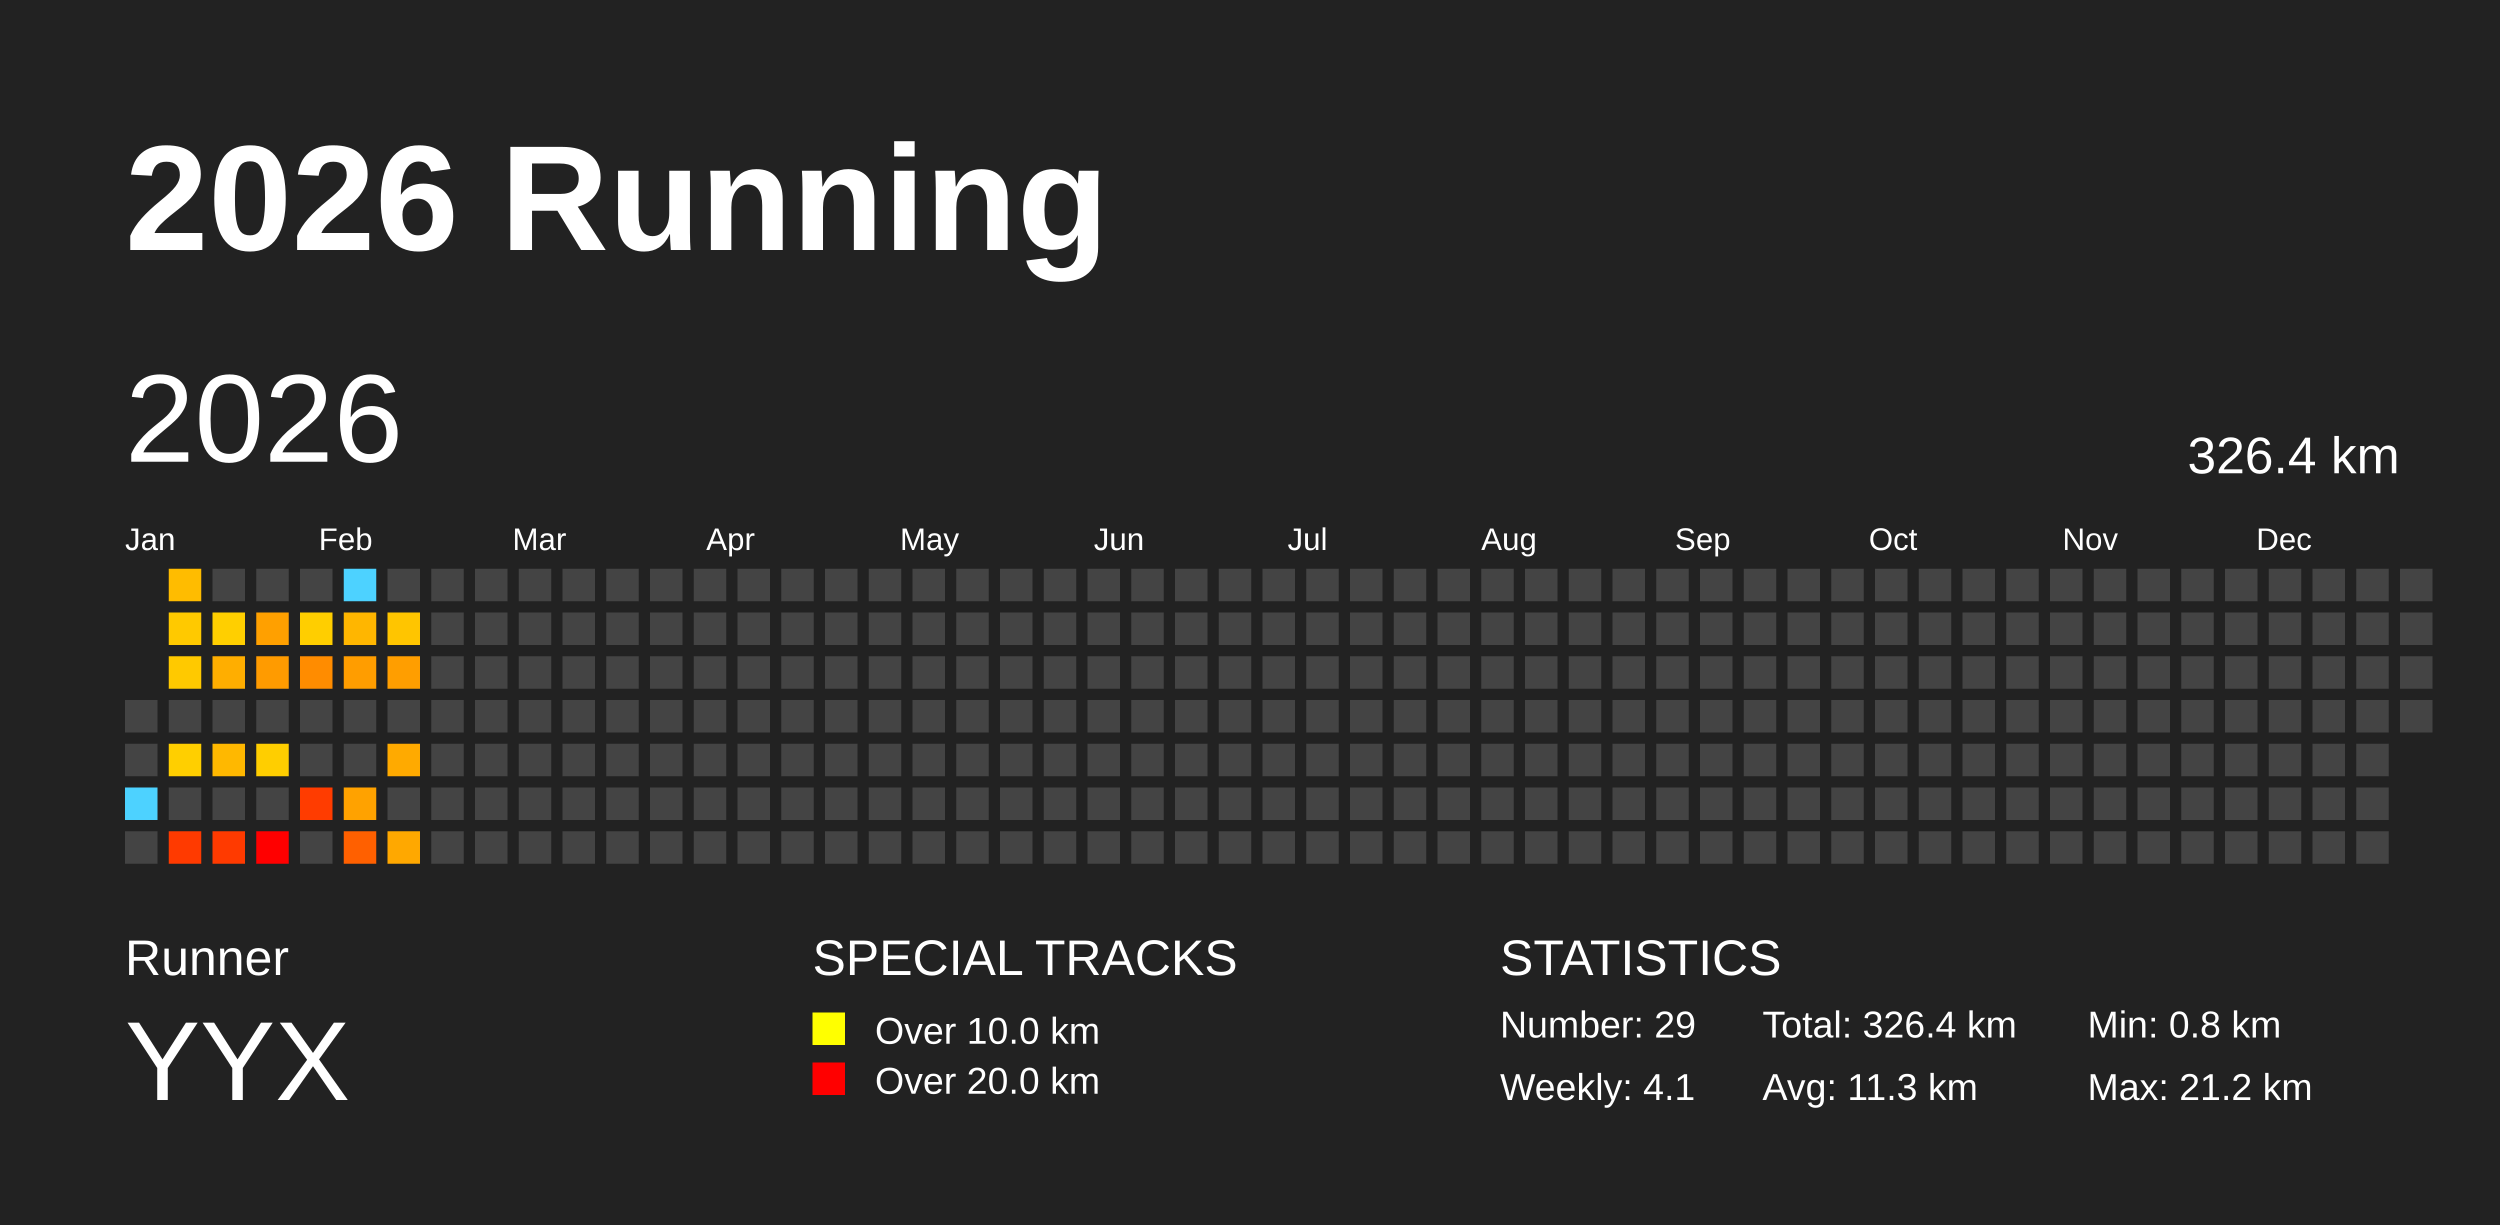
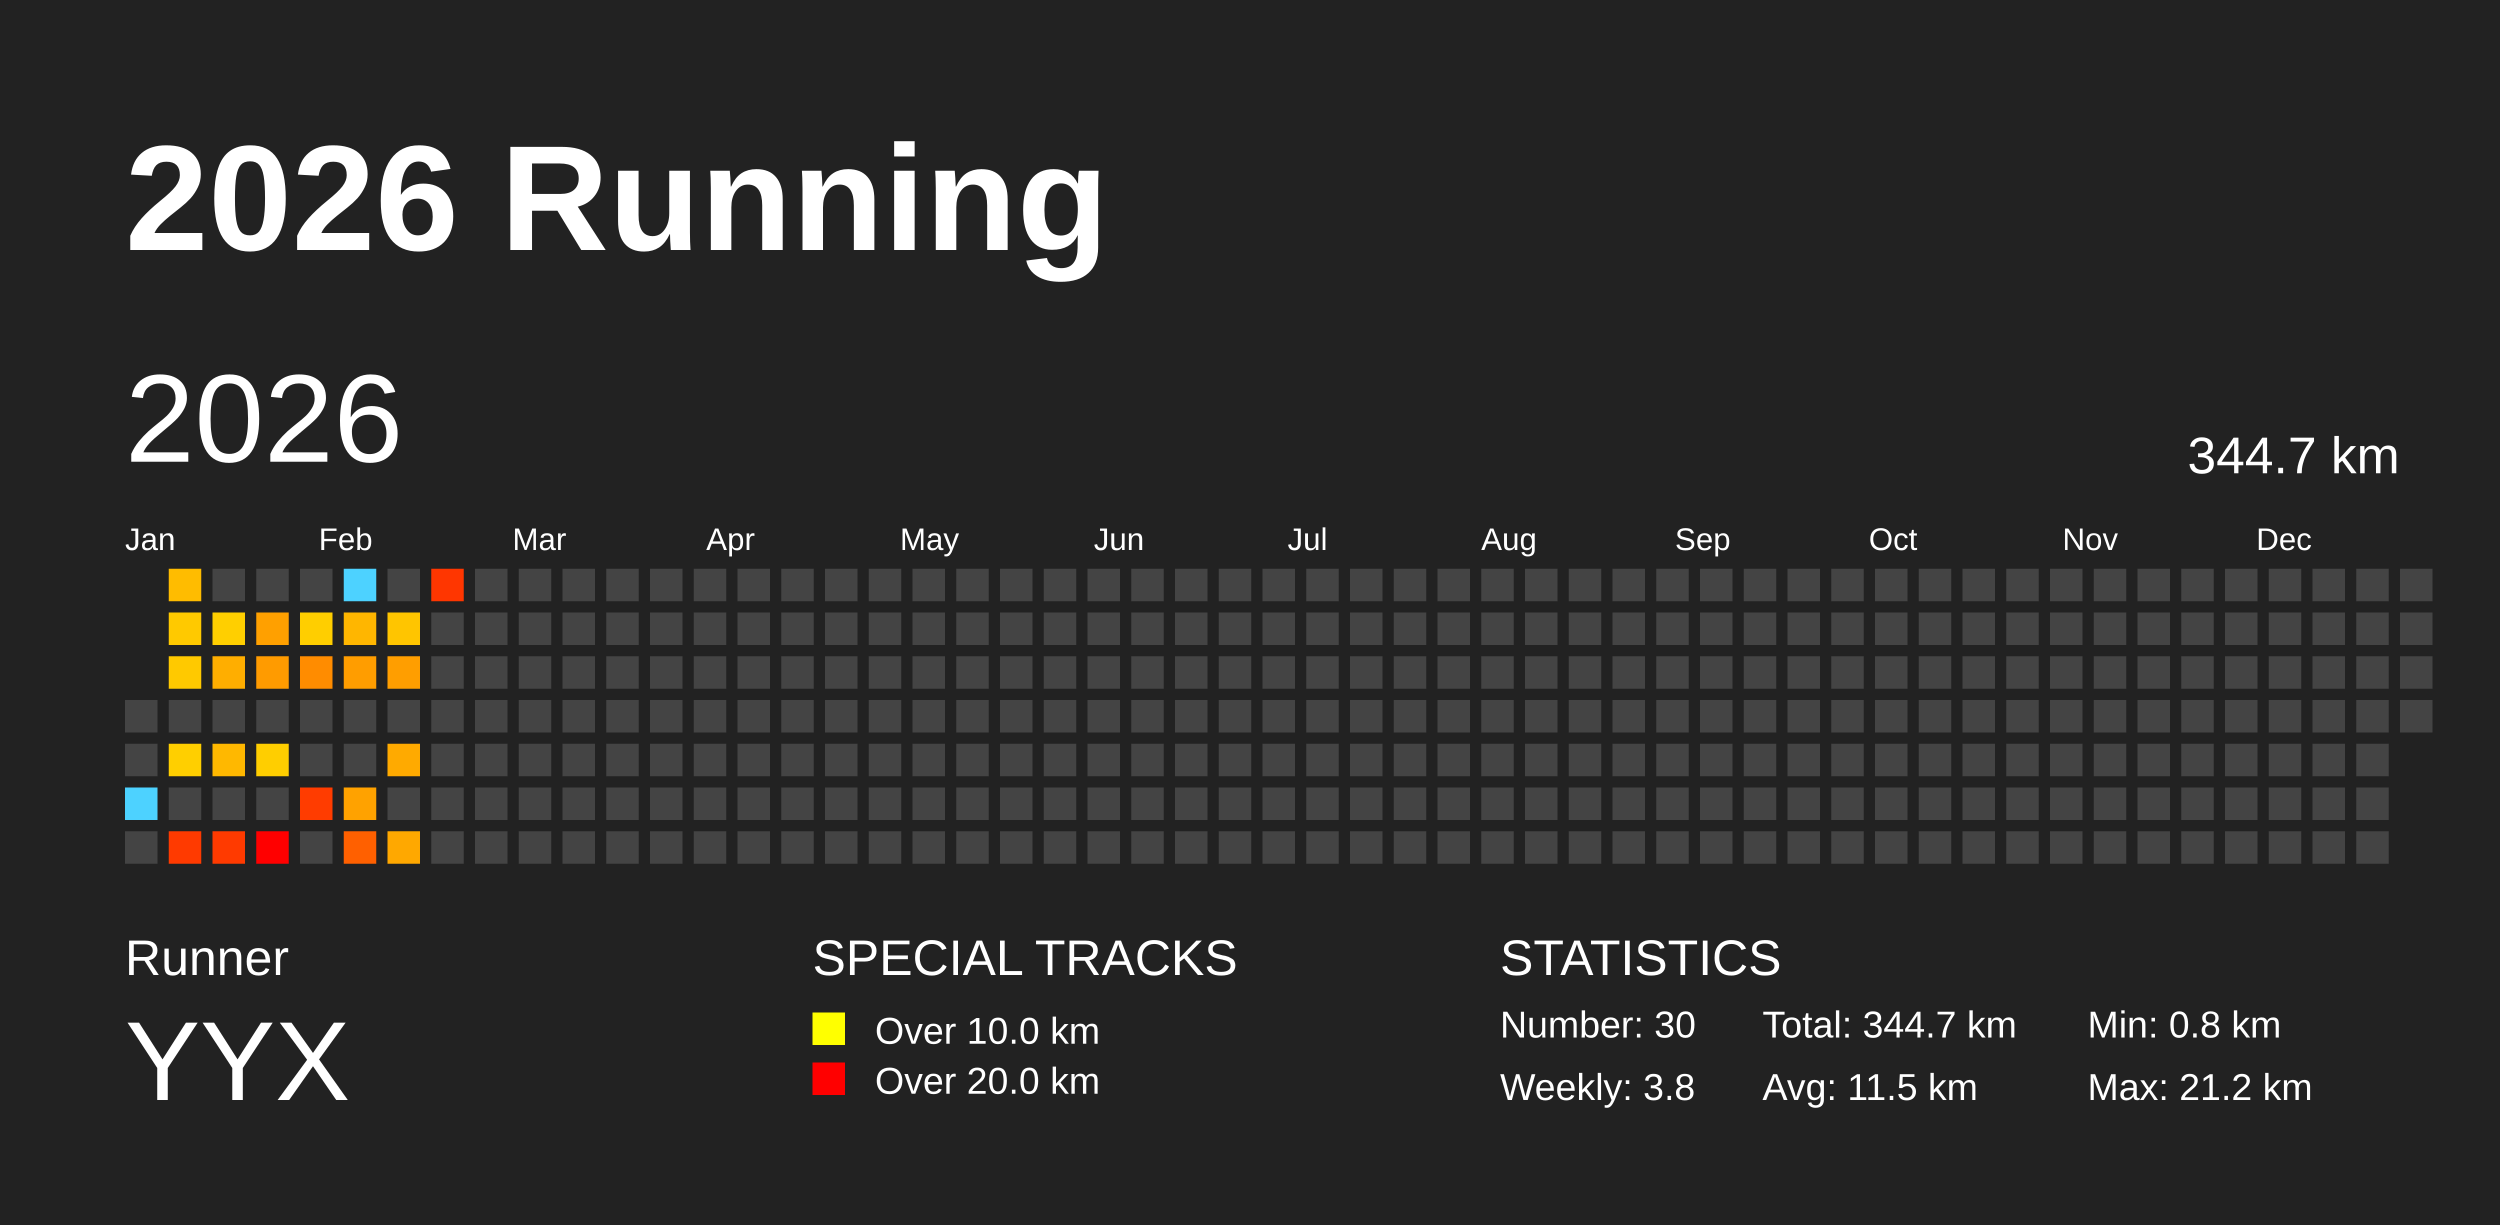
<svg xmlns="http://www.w3.org/2000/svg" baseProfile="full" height="98mm" version="1.1" viewBox="0,0,200,98" width="200mm">
  <defs />
  <rect fill="#222222" height="98" width="200" x="0" y="0" />
  <text fill="#FFFFFF" style="font-size:12px; font-family:Arial; font-weight:bold;" x="10" y="20">2026 Running</text>
  <text fill="#FFFFFF" style="font-size:4px; font-family:Arial" x="10" y="78">Runner</text>
  <text fill="#FFFFFF" style="font-size:9px; font-family:Arial" x="10" y="88">YYX</text>
  <text fill="#FFFFFF" style="font-size:4px; font-family:Arial" x="65" y="78">SPECIAL TRACKS</text>
  <rect fill="yellow" height="2.6" width="2.6" x="65" y="81" />
  <text fill="#FFFFFF" style="font-size:3px; font-family:Arial" x="70" y="83.5">Over 10.0 km</text>
  <rect fill="red" height="2.6" width="2.6" x="65" y="85" />
  <text fill="#FFFFFF" style="font-size:3px; font-family:Arial" x="70" y="87.5">Over 20.0 km</text>
  <text fill="#FFFFFF" style="font-size:4px; font-family:Arial" x="120" y="78">STATISTICS</text>
-   <text fill="#FFFFFF" style="font-size:3px; font-family:Arial" x="120" y="83">Number: 29</text>
-   <text fill="#FFFFFF" style="font-size:3px; font-family:Arial" x="120" y="88">Weekly: 4.1</text>
-   <text fill="#FFFFFF" style="font-size:3px; font-family:Arial" x="141" y="83">Total: 326.4 km</text>
-   <text fill="#FFFFFF" style="font-size:3px; font-family:Arial" x="141" y="88">Avg: 11.3 km</text>
+   <text fill="#FFFFFF" style="font-size:3px; font-family:Arial" x="120" y="83">Number: 30</text>
+   <text fill="#FFFFFF" style="font-size:3px; font-family:Arial" x="120" y="88">Weekly: 3.8</text>
+   <text fill="#FFFFFF" style="font-size:3px; font-family:Arial" x="141" y="83">Total: 344.7 km</text>
+   <text fill="#FFFFFF" style="font-size:3px; font-family:Arial" x="141" y="88">Avg: 11.5 km</text>
  <text fill="#FFFFFF" style="font-size:3px; font-family:Arial" x="167" y="83">Min: 0.8 km</text>
  <text fill="#FFFFFF" style="font-size:3px; font-family:Arial" x="167" y="88">Max: 21.2 km</text>
  <text dominant-baseline="hanging" fill="#FFFFFF" style="font-size:10.0px; font-family:Arial;" x="10" y="30">2026</text>
-   <text dominant-baseline="hanging" fill="#FFFFFF" style="font-size:4.125px; font-family:Arial;" x="175" y="35">326.4 km</text>
+   <text dominant-baseline="hanging" fill="#FFFFFF" style="font-size:4.125px; font-family:Arial;" x="175" y="35">344.7 km</text>
  <text fill="#FFFFFF" style="font-size:2.5px; font-family:Arial" x="10.0" y="44">Jan</text>
  <text fill="#FFFFFF" style="font-size:2.5px; font-family:Arial" x="25.5" y="44">Feb</text>
  <text fill="#FFFFFF" style="font-size:2.5px; font-family:Arial" x="41.0" y="44">Mar</text>
  <text fill="#FFFFFF" style="font-size:2.5px; font-family:Arial" x="56.5" y="44">Apr</text>
  <text fill="#FFFFFF" style="font-size:2.5px; font-family:Arial" x="72.0" y="44">May</text>
  <text fill="#FFFFFF" style="font-size:2.5px; font-family:Arial" x="87.5" y="44">Jun</text>
  <text fill="#FFFFFF" style="font-size:2.5px; font-family:Arial" x="103.0" y="44">Jul</text>
  <text fill="#FFFFFF" style="font-size:2.5px; font-family:Arial" x="118.5" y="44">Aug</text>
  <text fill="#FFFFFF" style="font-size:2.5px; font-family:Arial" x="134.0" y="44">Sep</text>
  <text fill="#FFFFFF" style="font-size:2.5px; font-family:Arial" x="149.5" y="44">Oct</text>
  <text fill="#FFFFFF" style="font-size:2.5px; font-family:Arial" x="165.0" y="44">Nov</text>
  <text fill="#FFFFFF" style="font-size:2.5px; font-family:Arial" x="180.5" y="44">Dec</text>
  <rect fill="#444444" height="2.6" width="2.6" x="10.0" y="56.0" />
  <rect fill="#444444" height="2.6" width="2.6" x="10.0" y="59.5" />
  <rect fill="#4dd2ff" height="2.6" width="2.6" x="10.0" y="63.0" />
  <rect fill="#444444" height="2.6" width="2.6" x="10.0" y="66.5" />
  <rect fill="#ffbc00" height="2.6" width="2.6" x="13.5" y="45.5" />
  <rect fill="#ffc900" height="2.6" width="2.6" x="13.5" y="49.0" />
  <rect fill="#ffc900" height="2.6" width="2.6" x="13.5" y="52.5" />
  <rect fill="#444444" height="2.6" width="2.6" x="13.5" y="56.0" />
  <rect fill="#ffcf00" height="2.6" width="2.6" x="13.5" y="59.5" />
  <rect fill="#444444" height="2.6" width="2.6" x="13.5" y="63.0" />
  <rect fill="#ff3a00" height="2.6" width="2.6" x="13.5" y="66.5" />
  <rect fill="#444444" height="2.6" width="2.6" x="17.0" y="45.5" />
  <rect fill="#ffcf00" height="2.6" width="2.6" x="17.0" y="49.0" />
  <rect fill="#ffae00" height="2.6" width="2.6" x="17.0" y="52.5" />
  <rect fill="#444444" height="2.6" width="2.6" x="17.0" y="56.0" />
  <rect fill="#ffb800" height="2.6" width="2.6" x="17.0" y="59.5" />
  <rect fill="#444444" height="2.6" width="2.6" x="17.0" y="63.0" />
  <rect fill="#ff3a00" height="2.6" width="2.6" x="17.0" y="66.5" />
  <rect fill="#444444" height="2.6" width="2.6" x="20.5" y="45.5" />
  <rect fill="#ffa000" height="2.6" width="2.6" x="20.5" y="49.0" />
  <rect fill="#ff9b00" height="2.6" width="2.6" x="20.5" y="52.5" />
  <rect fill="#444444" height="2.6" width="2.6" x="20.5" y="56.0" />
  <rect fill="#ffce00" height="2.6" width="2.6" x="20.5" y="59.5" />
  <rect fill="#444444" height="2.6" width="2.6" x="20.5" y="63.0" />
  <rect fill="red" height="2.6" width="2.6" x="20.5" y="66.5" />
  <rect fill="#444444" height="2.6" width="2.6" x="24.0" y="45.5" />
  <rect fill="#ffce00" height="2.6" width="2.6" x="24.0" y="49.0" />
  <rect fill="#ff8c00" height="2.6" width="2.6" x="24.0" y="52.5" />
  <rect fill="#444444" height="2.6" width="2.6" x="24.0" y="56.0" />
  <rect fill="#444444" height="2.6" width="2.6" x="24.0" y="59.5" />
  <rect fill="#ff3c00" height="2.6" width="2.6" x="24.0" y="63.0" />
  <rect fill="#444444" height="2.6" width="2.6" x="24.0" y="66.5" />
  <rect fill="#4dd2ff" height="2.6" width="2.6" x="27.5" y="45.5" />
  <rect fill="#ffb600" height="2.6" width="2.6" x="27.5" y="49.0" />
  <rect fill="#ff9d00" height="2.6" width="2.6" x="27.5" y="52.5" />
  <rect fill="#444444" height="2.6" width="2.6" x="27.5" y="56.0" />
  <rect fill="#444444" height="2.6" width="2.6" x="27.5" y="59.5" />
  <rect fill="#ffa200" height="2.6" width="2.6" x="27.5" y="63.0" />
  <rect fill="#ff6000" height="2.6" width="2.6" x="27.5" y="66.5" />
  <rect fill="#444444" height="2.6" width="2.6" x="31.0" y="45.5" />
  <rect fill="#ffc500" height="2.6" width="2.6" x="31.0" y="49.0" />
  <rect fill="#ff9e00" height="2.6" width="2.6" x="31.0" y="52.5" />
  <rect fill="#444444" height="2.6" width="2.6" x="31.0" y="56.0" />
  <rect fill="#ffaa00" height="2.6" width="2.6" x="31.0" y="59.5" />
  <rect fill="#444444" height="2.6" width="2.6" x="31.0" y="63.0" />
  <rect fill="#ffa800" height="2.6" width="2.6" x="31.0" y="66.5" />
-   <rect fill="#444444" height="2.6" width="2.6" x="34.5" y="45.5" />
+   <rect fill="#ff3600" height="2.6" width="2.6" x="34.5" y="45.5" />
  <rect fill="#444444" height="2.6" width="2.6" x="34.5" y="49.0" />
  <rect fill="#444444" height="2.6" width="2.6" x="34.5" y="52.5" />
  <rect fill="#444444" height="2.6" width="2.6" x="34.5" y="56.0" />
  <rect fill="#444444" height="2.6" width="2.6" x="34.5" y="59.5" />
  <rect fill="#444444" height="2.6" width="2.6" x="34.5" y="63.0" />
  <rect fill="#444444" height="2.6" width="2.6" x="34.5" y="66.5" />
  <rect fill="#444444" height="2.6" width="2.6" x="38.0" y="45.5" />
  <rect fill="#444444" height="2.6" width="2.6" x="38.0" y="49.0" />
  <rect fill="#444444" height="2.6" width="2.6" x="38.0" y="52.5" />
  <rect fill="#444444" height="2.6" width="2.6" x="38.0" y="56.0" />
  <rect fill="#444444" height="2.6" width="2.6" x="38.0" y="59.5" />
  <rect fill="#444444" height="2.6" width="2.6" x="38.0" y="63.0" />
  <rect fill="#444444" height="2.6" width="2.6" x="38.0" y="66.5" />
  <rect fill="#444444" height="2.6" width="2.6" x="41.5" y="45.5" />
  <rect fill="#444444" height="2.6" width="2.6" x="41.5" y="49.0" />
  <rect fill="#444444" height="2.6" width="2.6" x="41.5" y="52.5" />
  <rect fill="#444444" height="2.6" width="2.6" x="41.5" y="56.0" />
  <rect fill="#444444" height="2.6" width="2.6" x="41.5" y="59.5" />
  <rect fill="#444444" height="2.6" width="2.6" x="41.5" y="63.0" />
  <rect fill="#444444" height="2.6" width="2.6" x="41.5" y="66.5" />
  <rect fill="#444444" height="2.6" width="2.6" x="45.0" y="45.5" />
  <rect fill="#444444" height="2.6" width="2.6" x="45.0" y="49.0" />
  <rect fill="#444444" height="2.6" width="2.6" x="45.0" y="52.5" />
  <rect fill="#444444" height="2.6" width="2.6" x="45.0" y="56.0" />
  <rect fill="#444444" height="2.6" width="2.6" x="45.0" y="59.5" />
  <rect fill="#444444" height="2.6" width="2.6" x="45.0" y="63.0" />
  <rect fill="#444444" height="2.6" width="2.6" x="45.0" y="66.5" />
  <rect fill="#444444" height="2.6" width="2.6" x="48.5" y="45.5" />
  <rect fill="#444444" height="2.6" width="2.6" x="48.5" y="49.0" />
  <rect fill="#444444" height="2.6" width="2.6" x="48.5" y="52.5" />
  <rect fill="#444444" height="2.6" width="2.6" x="48.5" y="56.0" />
  <rect fill="#444444" height="2.6" width="2.6" x="48.5" y="59.5" />
  <rect fill="#444444" height="2.6" width="2.6" x="48.5" y="63.0" />
  <rect fill="#444444" height="2.6" width="2.6" x="48.5" y="66.5" />
  <rect fill="#444444" height="2.6" width="2.6" x="52.0" y="45.5" />
  <rect fill="#444444" height="2.6" width="2.6" x="52.0" y="49.0" />
  <rect fill="#444444" height="2.6" width="2.6" x="52.0" y="52.5" />
  <rect fill="#444444" height="2.6" width="2.6" x="52.0" y="56.0" />
  <rect fill="#444444" height="2.6" width="2.6" x="52.0" y="59.5" />
  <rect fill="#444444" height="2.6" width="2.6" x="52.0" y="63.0" />
  <rect fill="#444444" height="2.6" width="2.6" x="52.0" y="66.5" />
  <rect fill="#444444" height="2.6" width="2.6" x="55.5" y="45.5" />
  <rect fill="#444444" height="2.6" width="2.6" x="55.5" y="49.0" />
  <rect fill="#444444" height="2.6" width="2.6" x="55.5" y="52.5" />
  <rect fill="#444444" height="2.6" width="2.6" x="55.5" y="56.0" />
  <rect fill="#444444" height="2.6" width="2.6" x="55.5" y="59.5" />
  <rect fill="#444444" height="2.6" width="2.6" x="55.5" y="63.0" />
  <rect fill="#444444" height="2.6" width="2.6" x="55.5" y="66.5" />
  <rect fill="#444444" height="2.6" width="2.6" x="59.0" y="45.5" />
  <rect fill="#444444" height="2.6" width="2.6" x="59.0" y="49.0" />
  <rect fill="#444444" height="2.6" width="2.6" x="59.0" y="52.5" />
  <rect fill="#444444" height="2.6" width="2.6" x="59.0" y="56.0" />
  <rect fill="#444444" height="2.6" width="2.6" x="59.0" y="59.5" />
  <rect fill="#444444" height="2.6" width="2.6" x="59.0" y="63.0" />
  <rect fill="#444444" height="2.6" width="2.6" x="59.0" y="66.5" />
  <rect fill="#444444" height="2.6" width="2.6" x="62.5" y="45.5" />
  <rect fill="#444444" height="2.6" width="2.6" x="62.5" y="49.0" />
  <rect fill="#444444" height="2.6" width="2.6" x="62.5" y="52.5" />
  <rect fill="#444444" height="2.6" width="2.6" x="62.5" y="56.0" />
  <rect fill="#444444" height="2.6" width="2.6" x="62.5" y="59.5" />
  <rect fill="#444444" height="2.6" width="2.6" x="62.5" y="63.0" />
  <rect fill="#444444" height="2.6" width="2.6" x="62.5" y="66.5" />
  <rect fill="#444444" height="2.6" width="2.6" x="66.0" y="45.5" />
  <rect fill="#444444" height="2.6" width="2.6" x="66.0" y="49.0" />
  <rect fill="#444444" height="2.6" width="2.6" x="66.0" y="52.5" />
  <rect fill="#444444" height="2.6" width="2.6" x="66.0" y="56.0" />
  <rect fill="#444444" height="2.6" width="2.6" x="66.0" y="59.5" />
  <rect fill="#444444" height="2.6" width="2.6" x="66.0" y="63.0" />
  <rect fill="#444444" height="2.6" width="2.6" x="66.0" y="66.5" />
  <rect fill="#444444" height="2.6" width="2.6" x="69.5" y="45.5" />
  <rect fill="#444444" height="2.6" width="2.6" x="69.5" y="49.0" />
  <rect fill="#444444" height="2.6" width="2.6" x="69.5" y="52.5" />
  <rect fill="#444444" height="2.6" width="2.6" x="69.5" y="56.0" />
  <rect fill="#444444" height="2.6" width="2.6" x="69.5" y="59.5" />
  <rect fill="#444444" height="2.6" width="2.6" x="69.5" y="63.0" />
  <rect fill="#444444" height="2.6" width="2.6" x="69.5" y="66.5" />
  <rect fill="#444444" height="2.6" width="2.6" x="73.0" y="45.5" />
  <rect fill="#444444" height="2.6" width="2.6" x="73.0" y="49.0" />
  <rect fill="#444444" height="2.6" width="2.6" x="73.0" y="52.5" />
  <rect fill="#444444" height="2.6" width="2.6" x="73.0" y="56.0" />
  <rect fill="#444444" height="2.6" width="2.6" x="73.0" y="59.5" />
  <rect fill="#444444" height="2.6" width="2.6" x="73.0" y="63.0" />
  <rect fill="#444444" height="2.6" width="2.6" x="73.0" y="66.5" />
  <rect fill="#444444" height="2.6" width="2.6" x="76.5" y="45.5" />
  <rect fill="#444444" height="2.6" width="2.6" x="76.5" y="49.0" />
  <rect fill="#444444" height="2.6" width="2.6" x="76.5" y="52.5" />
  <rect fill="#444444" height="2.6" width="2.6" x="76.5" y="56.0" />
  <rect fill="#444444" height="2.6" width="2.6" x="76.5" y="59.5" />
  <rect fill="#444444" height="2.6" width="2.6" x="76.5" y="63.0" />
  <rect fill="#444444" height="2.6" width="2.6" x="76.5" y="66.5" />
  <rect fill="#444444" height="2.6" width="2.6" x="80.0" y="45.5" />
  <rect fill="#444444" height="2.6" width="2.6" x="80.0" y="49.0" />
  <rect fill="#444444" height="2.6" width="2.6" x="80.0" y="52.5" />
  <rect fill="#444444" height="2.6" width="2.6" x="80.0" y="56.0" />
  <rect fill="#444444" height="2.6" width="2.6" x="80.0" y="59.5" />
  <rect fill="#444444" height="2.6" width="2.6" x="80.0" y="63.0" />
  <rect fill="#444444" height="2.6" width="2.6" x="80.0" y="66.5" />
  <rect fill="#444444" height="2.6" width="2.6" x="83.5" y="45.5" />
  <rect fill="#444444" height="2.6" width="2.6" x="83.5" y="49.0" />
  <rect fill="#444444" height="2.6" width="2.6" x="83.5" y="52.5" />
  <rect fill="#444444" height="2.6" width="2.6" x="83.5" y="56.0" />
  <rect fill="#444444" height="2.6" width="2.6" x="83.5" y="59.5" />
  <rect fill="#444444" height="2.6" width="2.6" x="83.5" y="63.0" />
  <rect fill="#444444" height="2.6" width="2.6" x="83.5" y="66.5" />
  <rect fill="#444444" height="2.6" width="2.6" x="87.0" y="45.5" />
  <rect fill="#444444" height="2.6" width="2.6" x="87.0" y="49.0" />
  <rect fill="#444444" height="2.6" width="2.6" x="87.0" y="52.5" />
  <rect fill="#444444" height="2.6" width="2.6" x="87.0" y="56.0" />
  <rect fill="#444444" height="2.6" width="2.6" x="87.0" y="59.5" />
  <rect fill="#444444" height="2.6" width="2.6" x="87.0" y="63.0" />
  <rect fill="#444444" height="2.6" width="2.6" x="87.0" y="66.5" />
  <rect fill="#444444" height="2.6" width="2.6" x="90.5" y="45.5" />
  <rect fill="#444444" height="2.6" width="2.6" x="90.5" y="49.0" />
  <rect fill="#444444" height="2.6" width="2.6" x="90.5" y="52.5" />
  <rect fill="#444444" height="2.6" width="2.6" x="90.5" y="56.0" />
  <rect fill="#444444" height="2.6" width="2.6" x="90.5" y="59.5" />
  <rect fill="#444444" height="2.6" width="2.6" x="90.5" y="63.0" />
  <rect fill="#444444" height="2.6" width="2.6" x="90.5" y="66.5" />
  <rect fill="#444444" height="2.6" width="2.6" x="94.0" y="45.5" />
  <rect fill="#444444" height="2.6" width="2.6" x="94.0" y="49.0" />
  <rect fill="#444444" height="2.6" width="2.6" x="94.0" y="52.5" />
  <rect fill="#444444" height="2.6" width="2.6" x="94.0" y="56.0" />
  <rect fill="#444444" height="2.6" width="2.6" x="94.0" y="59.5" />
  <rect fill="#444444" height="2.6" width="2.6" x="94.0" y="63.0" />
  <rect fill="#444444" height="2.6" width="2.6" x="94.0" y="66.5" />
  <rect fill="#444444" height="2.6" width="2.6" x="97.5" y="45.5" />
  <rect fill="#444444" height="2.6" width="2.6" x="97.5" y="49.0" />
  <rect fill="#444444" height="2.6" width="2.6" x="97.5" y="52.5" />
  <rect fill="#444444" height="2.6" width="2.6" x="97.5" y="56.0" />
  <rect fill="#444444" height="2.6" width="2.6" x="97.5" y="59.5" />
  <rect fill="#444444" height="2.6" width="2.6" x="97.5" y="63.0" />
  <rect fill="#444444" height="2.6" width="2.6" x="97.5" y="66.5" />
  <rect fill="#444444" height="2.6" width="2.6" x="101.0" y="45.5" />
  <rect fill="#444444" height="2.6" width="2.6" x="101.0" y="49.0" />
  <rect fill="#444444" height="2.6" width="2.6" x="101.0" y="52.5" />
  <rect fill="#444444" height="2.6" width="2.6" x="101.0" y="56.0" />
  <rect fill="#444444" height="2.6" width="2.6" x="101.0" y="59.5" />
  <rect fill="#444444" height="2.6" width="2.6" x="101.0" y="63.0" />
  <rect fill="#444444" height="2.6" width="2.6" x="101.0" y="66.5" />
  <rect fill="#444444" height="2.6" width="2.6" x="104.5" y="45.5" />
  <rect fill="#444444" height="2.6" width="2.6" x="104.5" y="49.0" />
  <rect fill="#444444" height="2.6" width="2.6" x="104.5" y="52.5" />
  <rect fill="#444444" height="2.6" width="2.6" x="104.5" y="56.0" />
  <rect fill="#444444" height="2.6" width="2.6" x="104.5" y="59.5" />
  <rect fill="#444444" height="2.6" width="2.6" x="104.5" y="63.0" />
  <rect fill="#444444" height="2.6" width="2.6" x="104.5" y="66.5" />
  <rect fill="#444444" height="2.6" width="2.6" x="108.0" y="45.5" />
  <rect fill="#444444" height="2.6" width="2.6" x="108.0" y="49.0" />
  <rect fill="#444444" height="2.6" width="2.6" x="108.0" y="52.5" />
  <rect fill="#444444" height="2.6" width="2.6" x="108.0" y="56.0" />
  <rect fill="#444444" height="2.6" width="2.6" x="108.0" y="59.5" />
  <rect fill="#444444" height="2.6" width="2.6" x="108.0" y="63.0" />
  <rect fill="#444444" height="2.6" width="2.6" x="108.0" y="66.5" />
  <rect fill="#444444" height="2.6" width="2.6" x="111.5" y="45.5" />
  <rect fill="#444444" height="2.6" width="2.6" x="111.5" y="49.0" />
  <rect fill="#444444" height="2.6" width="2.6" x="111.5" y="52.5" />
  <rect fill="#444444" height="2.6" width="2.6" x="111.5" y="56.0" />
  <rect fill="#444444" height="2.6" width="2.6" x="111.5" y="59.5" />
  <rect fill="#444444" height="2.6" width="2.6" x="111.5" y="63.0" />
  <rect fill="#444444" height="2.6" width="2.6" x="111.5" y="66.5" />
  <rect fill="#444444" height="2.6" width="2.6" x="115.0" y="45.5" />
  <rect fill="#444444" height="2.6" width="2.6" x="115.0" y="49.0" />
  <rect fill="#444444" height="2.6" width="2.6" x="115.0" y="52.5" />
  <rect fill="#444444" height="2.6" width="2.6" x="115.0" y="56.0" />
  <rect fill="#444444" height="2.6" width="2.6" x="115.0" y="59.5" />
  <rect fill="#444444" height="2.6" width="2.6" x="115.0" y="63.0" />
  <rect fill="#444444" height="2.6" width="2.6" x="115.0" y="66.5" />
  <rect fill="#444444" height="2.6" width="2.6" x="118.5" y="45.5" />
  <rect fill="#444444" height="2.6" width="2.6" x="118.5" y="49.0" />
  <rect fill="#444444" height="2.6" width="2.6" x="118.5" y="52.5" />
  <rect fill="#444444" height="2.6" width="2.6" x="118.5" y="56.0" />
  <rect fill="#444444" height="2.6" width="2.6" x="118.5" y="59.5" />
  <rect fill="#444444" height="2.6" width="2.6" x="118.5" y="63.0" />
  <rect fill="#444444" height="2.6" width="2.6" x="118.5" y="66.5" />
  <rect fill="#444444" height="2.6" width="2.6" x="122.0" y="45.5" />
  <rect fill="#444444" height="2.6" width="2.6" x="122.0" y="49.0" />
  <rect fill="#444444" height="2.6" width="2.6" x="122.0" y="52.5" />
  <rect fill="#444444" height="2.6" width="2.6" x="122.0" y="56.0" />
  <rect fill="#444444" height="2.6" width="2.6" x="122.0" y="59.5" />
  <rect fill="#444444" height="2.6" width="2.6" x="122.0" y="63.0" />
  <rect fill="#444444" height="2.6" width="2.6" x="122.0" y="66.5" />
  <rect fill="#444444" height="2.6" width="2.6" x="125.5" y="45.5" />
  <rect fill="#444444" height="2.6" width="2.6" x="125.5" y="49.0" />
  <rect fill="#444444" height="2.6" width="2.6" x="125.5" y="52.5" />
  <rect fill="#444444" height="2.6" width="2.6" x="125.5" y="56.0" />
  <rect fill="#444444" height="2.6" width="2.6" x="125.5" y="59.5" />
  <rect fill="#444444" height="2.6" width="2.6" x="125.5" y="63.0" />
  <rect fill="#444444" height="2.6" width="2.6" x="125.5" y="66.5" />
  <rect fill="#444444" height="2.6" width="2.6" x="129.0" y="45.5" />
  <rect fill="#444444" height="2.6" width="2.6" x="129.0" y="49.0" />
  <rect fill="#444444" height="2.6" width="2.6" x="129.0" y="52.5" />
  <rect fill="#444444" height="2.6" width="2.6" x="129.0" y="56.0" />
  <rect fill="#444444" height="2.6" width="2.6" x="129.0" y="59.5" />
  <rect fill="#444444" height="2.6" width="2.6" x="129.0" y="63.0" />
  <rect fill="#444444" height="2.6" width="2.6" x="129.0" y="66.5" />
  <rect fill="#444444" height="2.6" width="2.6" x="132.5" y="45.5" />
  <rect fill="#444444" height="2.6" width="2.6" x="132.5" y="49.0" />
  <rect fill="#444444" height="2.6" width="2.6" x="132.5" y="52.5" />
  <rect fill="#444444" height="2.6" width="2.6" x="132.5" y="56.0" />
  <rect fill="#444444" height="2.6" width="2.6" x="132.5" y="59.5" />
  <rect fill="#444444" height="2.6" width="2.6" x="132.5" y="63.0" />
  <rect fill="#444444" height="2.6" width="2.6" x="132.5" y="66.5" />
  <rect fill="#444444" height="2.6" width="2.6" x="136.0" y="45.5" />
  <rect fill="#444444" height="2.6" width="2.6" x="136.0" y="49.0" />
  <rect fill="#444444" height="2.6" width="2.6" x="136.0" y="52.5" />
  <rect fill="#444444" height="2.6" width="2.6" x="136.0" y="56.0" />
  <rect fill="#444444" height="2.6" width="2.6" x="136.0" y="59.5" />
  <rect fill="#444444" height="2.6" width="2.6" x="136.0" y="63.0" />
  <rect fill="#444444" height="2.6" width="2.6" x="136.0" y="66.5" />
  <rect fill="#444444" height="2.6" width="2.6" x="139.5" y="45.5" />
  <rect fill="#444444" height="2.6" width="2.6" x="139.5" y="49.0" />
  <rect fill="#444444" height="2.6" width="2.6" x="139.5" y="52.5" />
  <rect fill="#444444" height="2.6" width="2.6" x="139.5" y="56.0" />
  <rect fill="#444444" height="2.6" width="2.6" x="139.5" y="59.5" />
  <rect fill="#444444" height="2.6" width="2.6" x="139.5" y="63.0" />
  <rect fill="#444444" height="2.6" width="2.6" x="139.5" y="66.5" />
  <rect fill="#444444" height="2.6" width="2.6" x="143.0" y="45.5" />
  <rect fill="#444444" height="2.6" width="2.6" x="143.0" y="49.0" />
  <rect fill="#444444" height="2.6" width="2.6" x="143.0" y="52.5" />
  <rect fill="#444444" height="2.6" width="2.6" x="143.0" y="56.0" />
  <rect fill="#444444" height="2.6" width="2.6" x="143.0" y="59.5" />
  <rect fill="#444444" height="2.6" width="2.6" x="143.0" y="63.0" />
  <rect fill="#444444" height="2.6" width="2.6" x="143.0" y="66.5" />
  <rect fill="#444444" height="2.6" width="2.6" x="146.5" y="45.5" />
  <rect fill="#444444" height="2.6" width="2.6" x="146.5" y="49.0" />
  <rect fill="#444444" height="2.6" width="2.6" x="146.5" y="52.5" />
  <rect fill="#444444" height="2.6" width="2.6" x="146.5" y="56.0" />
  <rect fill="#444444" height="2.6" width="2.6" x="146.5" y="59.5" />
  <rect fill="#444444" height="2.6" width="2.6" x="146.5" y="63.0" />
  <rect fill="#444444" height="2.6" width="2.6" x="146.5" y="66.5" />
  <rect fill="#444444" height="2.6" width="2.6" x="150.0" y="45.5" />
  <rect fill="#444444" height="2.6" width="2.6" x="150.0" y="49.0" />
  <rect fill="#444444" height="2.6" width="2.6" x="150.0" y="52.5" />
  <rect fill="#444444" height="2.6" width="2.6" x="150.0" y="56.0" />
  <rect fill="#444444" height="2.6" width="2.6" x="150.0" y="59.5" />
  <rect fill="#444444" height="2.6" width="2.6" x="150.0" y="63.0" />
  <rect fill="#444444" height="2.6" width="2.6" x="150.0" y="66.5" />
  <rect fill="#444444" height="2.6" width="2.6" x="153.5" y="45.5" />
  <rect fill="#444444" height="2.6" width="2.6" x="153.5" y="49.0" />
  <rect fill="#444444" height="2.6" width="2.6" x="153.5" y="52.5" />
  <rect fill="#444444" height="2.6" width="2.6" x="153.5" y="56.0" />
  <rect fill="#444444" height="2.6" width="2.6" x="153.5" y="59.5" />
  <rect fill="#444444" height="2.6" width="2.6" x="153.5" y="63.0" />
  <rect fill="#444444" height="2.6" width="2.6" x="153.5" y="66.5" />
  <rect fill="#444444" height="2.6" width="2.6" x="157.0" y="45.5" />
  <rect fill="#444444" height="2.6" width="2.6" x="157.0" y="49.0" />
  <rect fill="#444444" height="2.6" width="2.6" x="157.0" y="52.5" />
  <rect fill="#444444" height="2.6" width="2.6" x="157.0" y="56.0" />
  <rect fill="#444444" height="2.6" width="2.6" x="157.0" y="59.5" />
  <rect fill="#444444" height="2.6" width="2.6" x="157.0" y="63.0" />
  <rect fill="#444444" height="2.6" width="2.6" x="157.0" y="66.5" />
  <rect fill="#444444" height="2.6" width="2.6" x="160.5" y="45.5" />
  <rect fill="#444444" height="2.6" width="2.6" x="160.5" y="49.0" />
  <rect fill="#444444" height="2.6" width="2.6" x="160.5" y="52.5" />
  <rect fill="#444444" height="2.6" width="2.6" x="160.5" y="56.0" />
  <rect fill="#444444" height="2.6" width="2.6" x="160.5" y="59.5" />
  <rect fill="#444444" height="2.6" width="2.6" x="160.5" y="63.0" />
  <rect fill="#444444" height="2.6" width="2.6" x="160.5" y="66.5" />
  <rect fill="#444444" height="2.6" width="2.6" x="164.0" y="45.5" />
  <rect fill="#444444" height="2.6" width="2.6" x="164.0" y="49.0" />
  <rect fill="#444444" height="2.6" width="2.6" x="164.0" y="52.5" />
  <rect fill="#444444" height="2.6" width="2.6" x="164.0" y="56.0" />
  <rect fill="#444444" height="2.6" width="2.6" x="164.0" y="59.5" />
  <rect fill="#444444" height="2.6" width="2.6" x="164.0" y="63.0" />
  <rect fill="#444444" height="2.6" width="2.6" x="164.0" y="66.5" />
  <rect fill="#444444" height="2.6" width="2.6" x="167.5" y="45.5" />
  <rect fill="#444444" height="2.6" width="2.6" x="167.5" y="49.0" />
  <rect fill="#444444" height="2.6" width="2.6" x="167.5" y="52.5" />
  <rect fill="#444444" height="2.6" width="2.6" x="167.5" y="56.0" />
  <rect fill="#444444" height="2.6" width="2.6" x="167.5" y="59.5" />
  <rect fill="#444444" height="2.6" width="2.6" x="167.5" y="63.0" />
  <rect fill="#444444" height="2.6" width="2.6" x="167.5" y="66.5" />
  <rect fill="#444444" height="2.6" width="2.6" x="171.0" y="45.5" />
  <rect fill="#444444" height="2.6" width="2.6" x="171.0" y="49.0" />
  <rect fill="#444444" height="2.6" width="2.6" x="171.0" y="52.5" />
  <rect fill="#444444" height="2.6" width="2.6" x="171.0" y="56.0" />
  <rect fill="#444444" height="2.6" width="2.6" x="171.0" y="59.5" />
  <rect fill="#444444" height="2.6" width="2.6" x="171.0" y="63.0" />
  <rect fill="#444444" height="2.6" width="2.6" x="171.0" y="66.5" />
  <rect fill="#444444" height="2.6" width="2.6" x="174.5" y="45.5" />
  <rect fill="#444444" height="2.6" width="2.6" x="174.5" y="49.0" />
  <rect fill="#444444" height="2.6" width="2.6" x="174.5" y="52.5" />
  <rect fill="#444444" height="2.6" width="2.6" x="174.5" y="56.0" />
  <rect fill="#444444" height="2.6" width="2.6" x="174.5" y="59.5" />
  <rect fill="#444444" height="2.6" width="2.6" x="174.5" y="63.0" />
  <rect fill="#444444" height="2.6" width="2.6" x="174.5" y="66.5" />
  <rect fill="#444444" height="2.6" width="2.6" x="178.0" y="45.5" />
  <rect fill="#444444" height="2.6" width="2.6" x="178.0" y="49.0" />
  <rect fill="#444444" height="2.6" width="2.6" x="178.0" y="52.5" />
  <rect fill="#444444" height="2.6" width="2.6" x="178.0" y="56.0" />
  <rect fill="#444444" height="2.6" width="2.6" x="178.0" y="59.5" />
  <rect fill="#444444" height="2.6" width="2.6" x="178.0" y="63.0" />
  <rect fill="#444444" height="2.6" width="2.6" x="178.0" y="66.5" />
  <rect fill="#444444" height="2.6" width="2.6" x="181.5" y="45.5" />
  <rect fill="#444444" height="2.6" width="2.6" x="181.5" y="49.0" />
  <rect fill="#444444" height="2.6" width="2.6" x="181.5" y="52.5" />
  <rect fill="#444444" height="2.6" width="2.6" x="181.5" y="56.0" />
  <rect fill="#444444" height="2.6" width="2.6" x="181.5" y="59.5" />
  <rect fill="#444444" height="2.6" width="2.6" x="181.5" y="63.0" />
  <rect fill="#444444" height="2.6" width="2.6" x="181.5" y="66.5" />
  <rect fill="#444444" height="2.6" width="2.6" x="185.0" y="45.5" />
  <rect fill="#444444" height="2.6" width="2.6" x="185.0" y="49.0" />
  <rect fill="#444444" height="2.6" width="2.6" x="185.0" y="52.5" />
  <rect fill="#444444" height="2.6" width="2.6" x="185.0" y="56.0" />
  <rect fill="#444444" height="2.6" width="2.6" x="185.0" y="59.5" />
  <rect fill="#444444" height="2.6" width="2.6" x="185.0" y="63.0" />
  <rect fill="#444444" height="2.6" width="2.6" x="185.0" y="66.5" />
  <rect fill="#444444" height="2.6" width="2.6" x="188.5" y="45.5" />
  <rect fill="#444444" height="2.6" width="2.6" x="188.5" y="49.0" />
  <rect fill="#444444" height="2.6" width="2.6" x="188.5" y="52.5" />
  <rect fill="#444444" height="2.6" width="2.6" x="188.5" y="56.0" />
  <rect fill="#444444" height="2.6" width="2.6" x="188.5" y="59.5" />
  <rect fill="#444444" height="2.6" width="2.6" x="188.5" y="63.0" />
  <rect fill="#444444" height="2.6" width="2.6" x="188.5" y="66.5" />
  <rect fill="#444444" height="2.6" width="2.6" x="192.0" y="45.5" />
  <rect fill="#444444" height="2.6" width="2.6" x="192.0" y="49.0" />
  <rect fill="#444444" height="2.6" width="2.6" x="192.0" y="52.5" />
  <rect fill="#444444" height="2.6" width="2.6" x="192.0" y="56.0" />
</svg>
